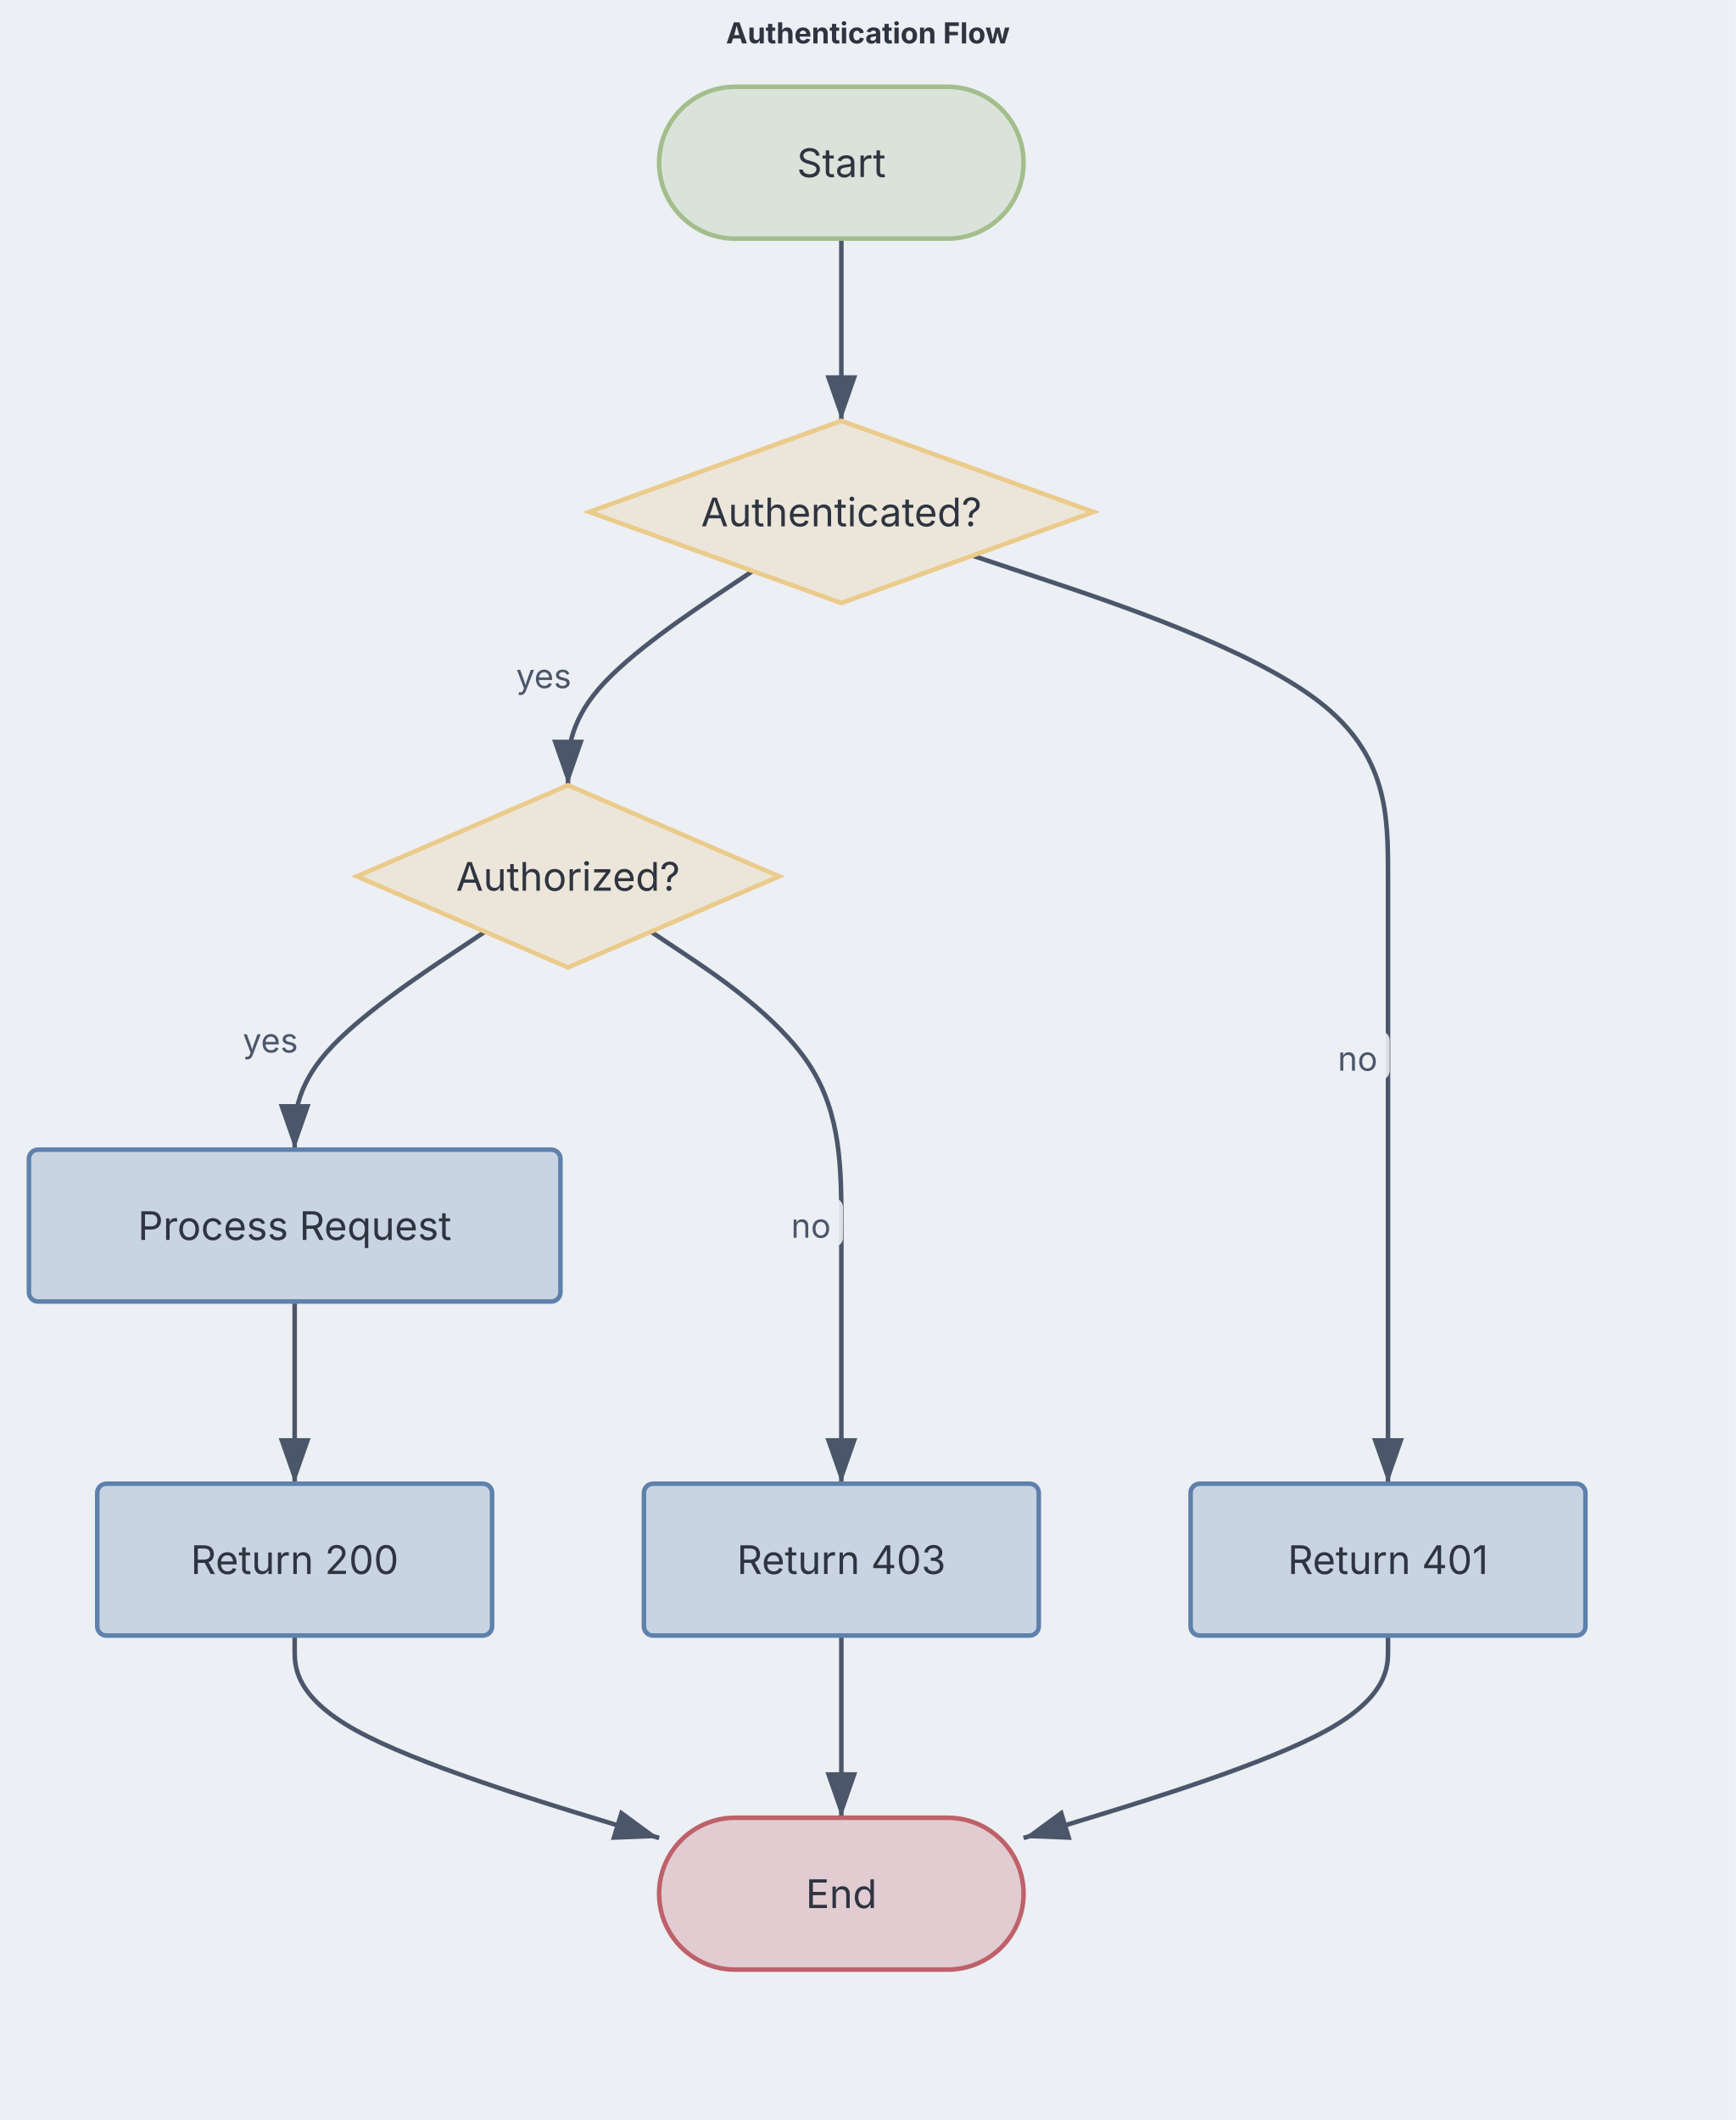
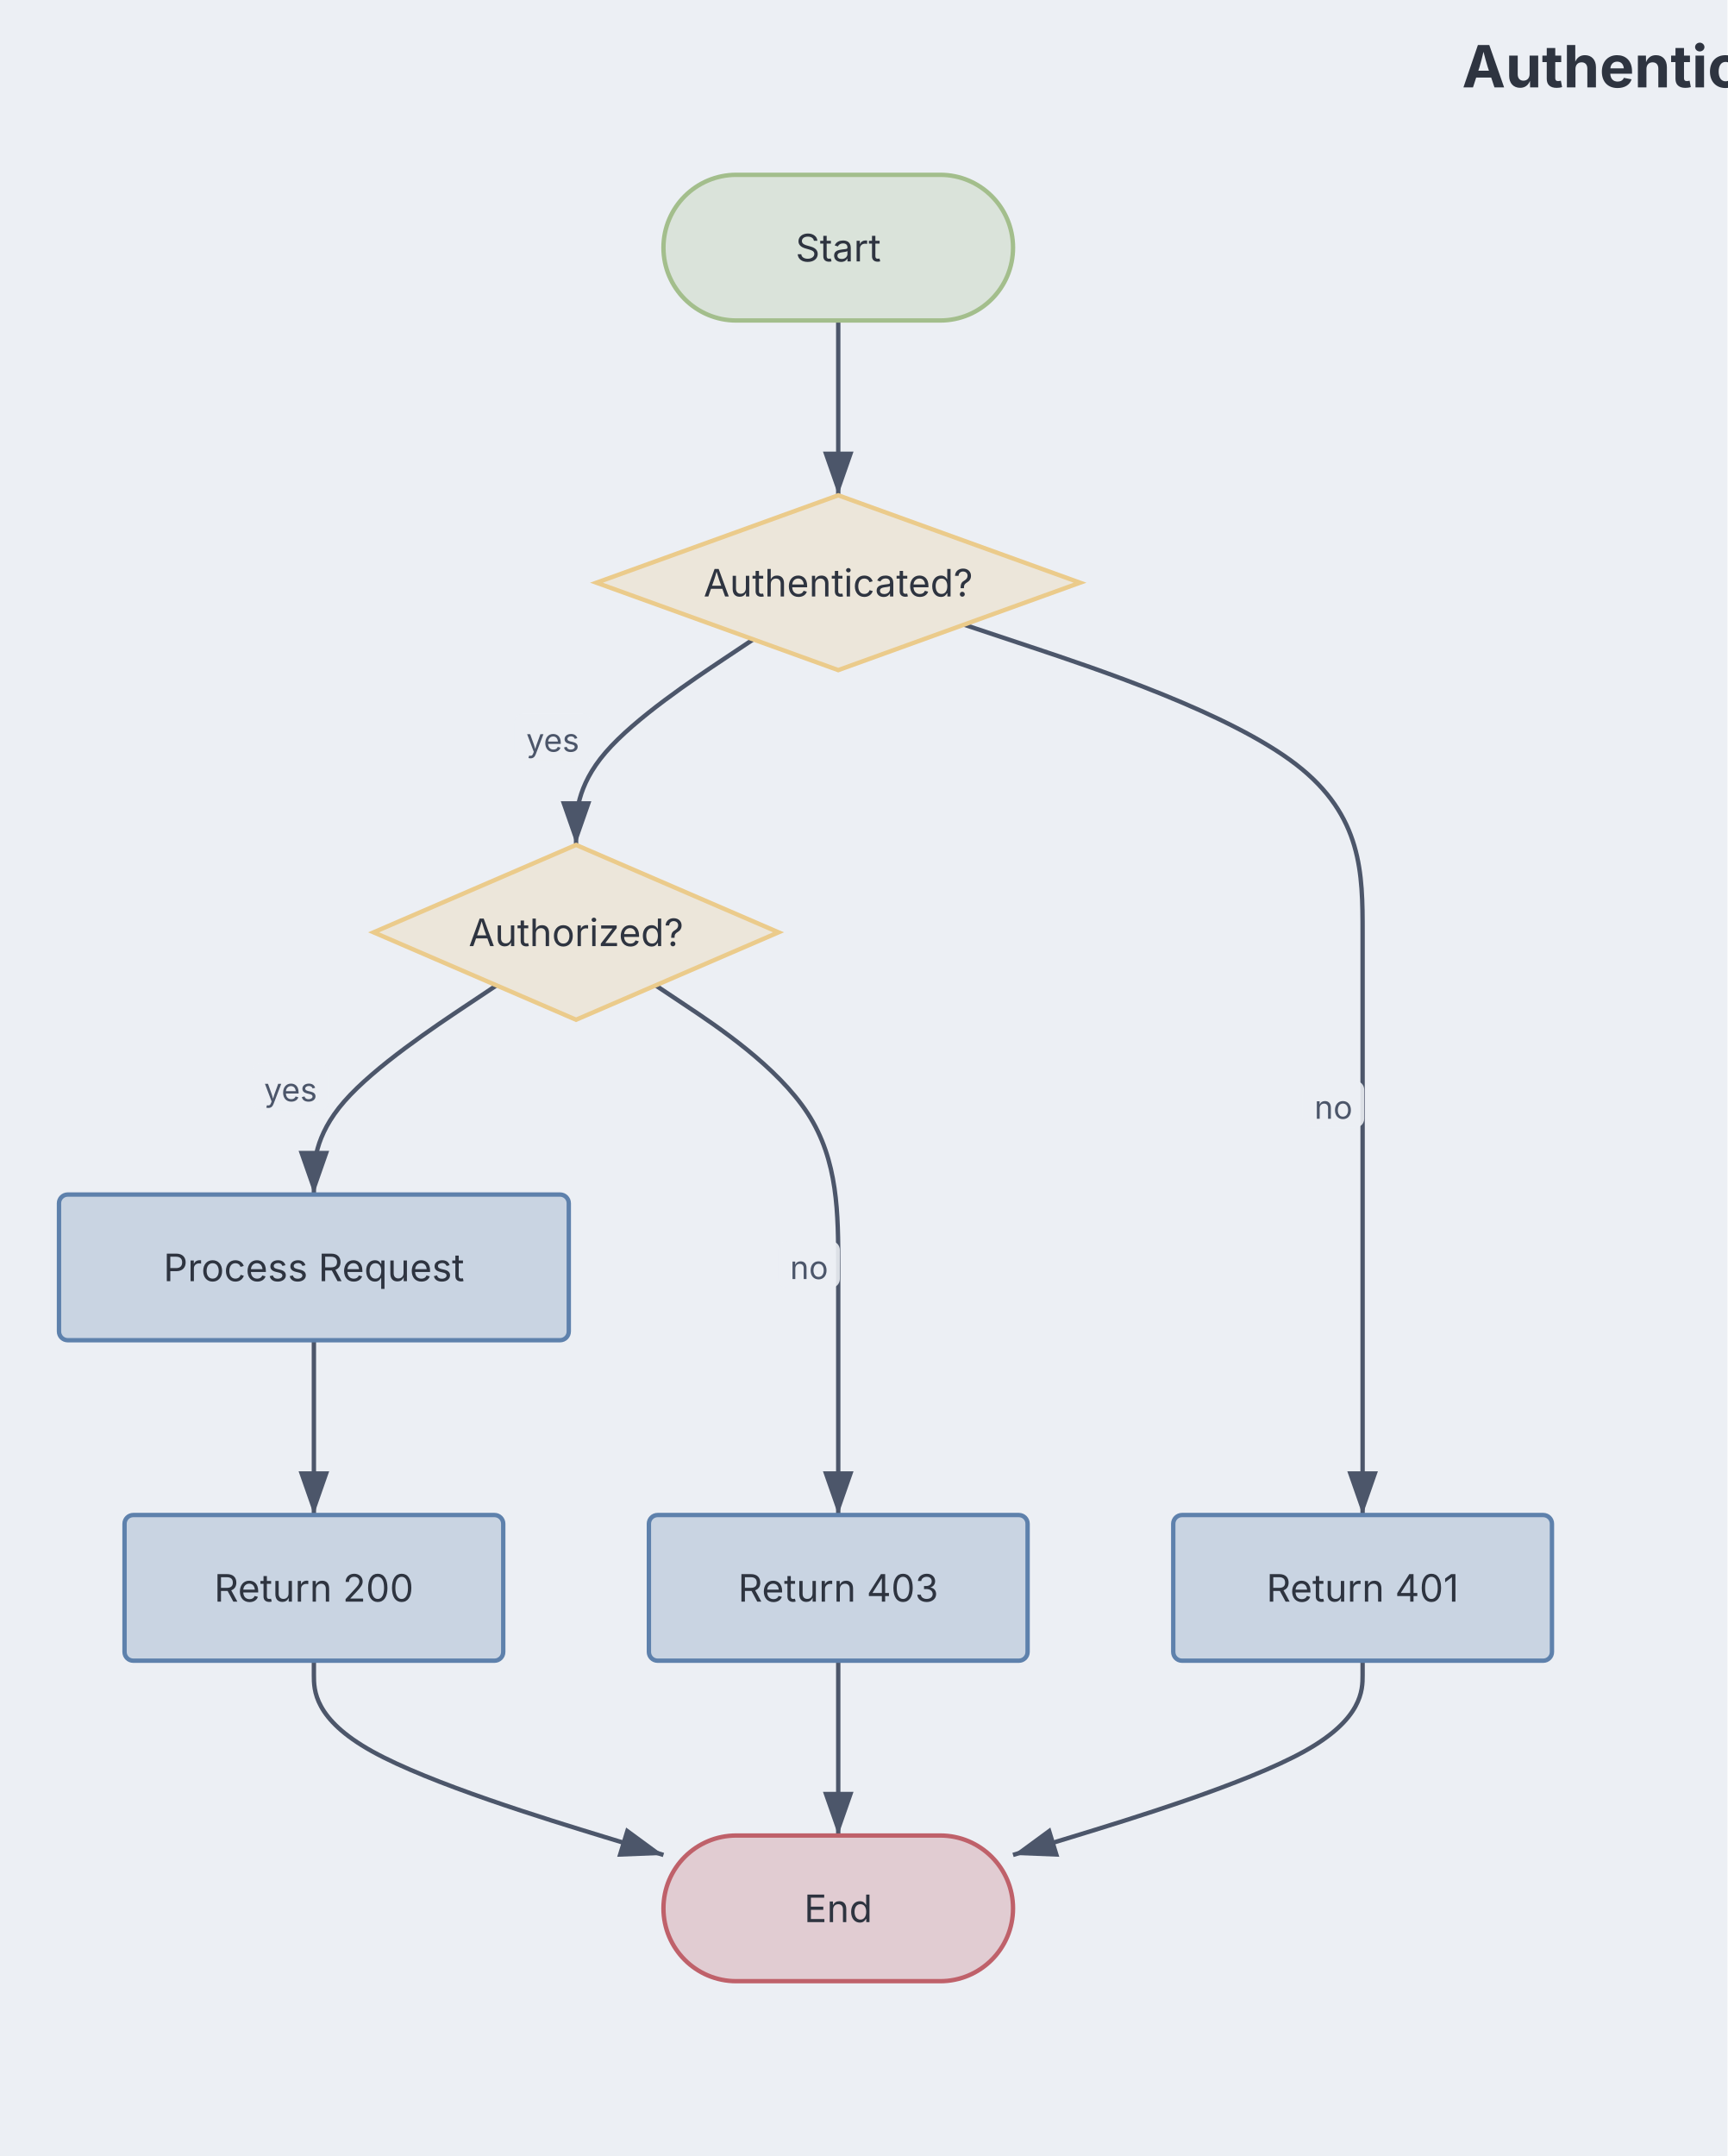
- <svg xmlns="http://www.w3.org/2000/svg" role="img" aria-label="Flowchart diagram" width="1200" height="1465.701" viewBox="0 0 1200 1465.701" preserveAspectRatio="xMidYMin meet" style="font-family: Inter, system-ui, Avenir, Helvetica, Arial, sans-serif; background: rgb(236, 239, 244);">
+ <svg xmlns="http://www.w3.org/2000/svg" role="img" aria-label="Flowchart diagram" width="593" height="740" viewBox="0 0 593 740" preserveAspectRatio="xMidYMin meet" style="font-family: Inter, system-ui, Avenir, Helvetica, Arial, sans-serif; background: rgb(236, 239, 244);">
  <style>.fc-node:hover{filter:saturate(1.4) brightness(1.06)}.fc-node{transition:filter .12s ease, opacity .12s ease}@media (hover:hover){svg:has(.fc-node[data-node-id="terminal:start"]:hover) .fc-edge-group:not([data-source="terminal:start"]):not([data-target="terminal:start"]){opacity:0.4}svg:has(.fc-node[data-node-id="decision:authenticated?"]:hover) .fc-edge-group:not([data-source="decision:authenticated?"]):not([data-target="decision:authenticated?"]){opacity:0.4}svg:has(.fc-node[data-node-id="decision:authorized?"]:hover) .fc-edge-group:not([data-source="decision:authorized?"]):not([data-target="decision:authorized?"]){opacity:0.4}svg:has(.fc-node[data-node-id="process:process request"]:hover) .fc-edge-group:not([data-source="process:process request"]):not([data-target="process:process request"]){opacity:0.4}svg:has(.fc-node[data-node-id="process:return 200"]:hover) .fc-edge-group:not([data-source="process:return 200"]):not([data-target="process:return 200"]){opacity:0.4}svg:has(.fc-node[data-node-id="terminal:end"]:hover) .fc-edge-group:not([data-source="terminal:end"]):not([data-target="terminal:end"]){opacity:0.4}svg:has(.fc-node[data-node-id="process:return 403"]:hover) .fc-edge-group:not([data-source="process:return 403"]):not([data-target="process:return 403"]){opacity:0.4}svg:has(.fc-node[data-node-id="process:return 401"]:hover) .fc-edge-group:not([data-source="process:return 401"]):not([data-target="process:return 401"]){opacity:0.4}}</style>
-   <rect class="dgmo-canvas-bg" x="0" y="0" width="1200" height="1465.701" fill="#eceff4" />
+   <rect class="dgmo-canvas-bg" x="0" y="0" width="593" height="740" fill="#eceff4" />
  <defs>
    <marker id="fc-arrow" viewBox="0 0 10 7" refX="10" refY="3.5" markerWidth="10" markerHeight="7" orient="auto">
      <polygon points="0,0 10,3.5 0,7" fill="#4c566a" />
    </marker>
  </defs>
  <text class="chart-title" x="600" y="30" text-anchor="middle" fill="#2e3440" font-size="20" font-weight="bold" style="cursor: default;" data-line-number="1">Authentication Flow</text>
-   <g transform="translate(20, 60) scale(2.099548)">
+   <g transform="translate(20.25, 60) scale(1)">
    <g class="fc-edge-group" data-line-number="3" data-source="terminal:start" data-target="decision:authenticated?">
      <path d="M267.5,50L267.5,55C267.5,60,267.5,70,267.5,80C267.5,90,267.5,100,267.5,105L267.5,110" fill="none" stroke="#4c566a" stroke-width="1.5" marker-end="url(#fc-arrow)" class="fc-edge" />
    </g>
    <g class="fc-edge-group" data-line-number="4" data-source="decision:authenticated?" data-target="decision:authorized?">
      <path d="M238.32,159.453L228.184,166.211C218.047,172.969,197.773,186.484,187.637,198.242C177.5,210,177.5,220,177.5,225L177.5,230" fill="none" stroke="#4c566a" stroke-width="1.5" marker-end="url(#fc-arrow)" class="fc-edge" />
      <rect x="156.298" y="185" width="26.403" height="16" rx="3" fill="#eceff4" opacity="0.9" class="fc-edge-label-bg" />
      <text x="169.5" y="198" text-anchor="middle" fill="#4c566a" font-size="11" class="fc-edge-label">yes</text>
    </g>
    <g class="fc-edge-group" data-line-number="5" data-source="decision:authorized?" data-target="process:process request">
      <path d="M150.186,278.21L139.738,285.175C129.29,292.14,108.395,306.07,97.948,318.035C87.5,330,87.5,340,87.5,345L87.5,350" fill="none" stroke="#4c566a" stroke-width="1.5" marker-end="url(#fc-arrow)" class="fc-edge" />
      <rect x="66.299" y="305" width="26.403" height="16" rx="3" fill="#eceff4" opacity="0.9" class="fc-edge-label-bg" />
      <text x="79.5" y="318" text-anchor="middle" fill="#4c566a" font-size="11" class="fc-edge-label">yes</text>
    </g>
    <g class="fc-edge-group" data-line-number="5" data-source="process:process request" data-target="process:return 200">
      <path d="M87.5,400L87.5,405C87.5,410,87.5,420,87.5,430C87.5,440,87.5,450,87.5,455L87.5,460" fill="none" stroke="#4c566a" stroke-width="1.5" marker-end="url(#fc-arrow)" class="fc-edge" />
    </g>
    <g class="fc-edge-group" data-line-number="5" data-source="process:return 200" data-target="terminal:end">
      <path d="M87.5,510L87.5,515C87.5,520,87.5,530,107.5,541.111C127.5,552.222,167.5,564.444,187.5,570.556L207.5,576.667" fill="none" stroke="#4c566a" stroke-width="1.5" marker-end="url(#fc-arrow)" class="fc-edge" />
    </g>
    <g class="fc-edge-group" data-line-number="6" data-source="decision:authorized?" data-target="process:return 403">
      <path d="M204.814,278.21L215.262,285.175C225.71,292.14,246.605,306.07,257.052,322.202C267.5,338.333,267.5,356.667,267.5,375C267.5,393.333,267.5,411.667,267.5,425.833C267.5,440,267.5,450,267.5,455L267.5,460" fill="none" stroke="#4c566a" stroke-width="1.5" marker-end="url(#fc-arrow)" class="fc-edge" />
      <rect x="246.95" y="366" width="21.101" height="16" rx="3" fill="#eceff4" opacity="0.9" class="fc-edge-label-bg" />
      <text x="257.5" y="379" text-anchor="middle" fill="#4c566a" font-size="11" class="fc-edge-label">no</text>
    </g>
    <g class="fc-edge-group" data-line-number="6" data-source="process:return 403" data-target="terminal:end">
      <path d="M267.5,510L267.5,515C267.5,520,267.5,530,267.5,540C267.5,550,267.5,560,267.5,565L267.5,570" fill="none" stroke="#4c566a" stroke-width="1.5" marker-end="url(#fc-arrow)" class="fc-edge" />
    </g>
    <g class="fc-edge-group" data-line-number="7" data-source="decision:authenticated?" data-target="process:return 401">
      <path d="M310.679,154.393L333.483,161.994C356.286,169.595,401.893,184.798,424.697,202.399C447.5,220,447.5,240,447.5,260C447.5,280,447.5,300,447.5,319.167C447.5,338.333,447.5,356.667,447.5,375C447.5,393.333,447.5,411.667,447.5,425.833C447.5,440,447.5,450,447.5,455L447.5,460" fill="none" stroke="#4c566a" stroke-width="1.5" marker-end="url(#fc-arrow)" class="fc-edge" />
      <rect x="426.95" y="311" width="21.101" height="16" rx="3" fill="#eceff4" opacity="0.9" class="fc-edge-label-bg" />
      <text x="437.5" y="324" text-anchor="middle" fill="#4c566a" font-size="11" class="fc-edge-label">no</text>
    </g>
    <g class="fc-edge-group" data-line-number="7" data-source="process:return 401" data-target="terminal:end">
      <path d="M447.5,510L447.5,515C447.5,520,447.5,530,427.5,541.111C407.5,552.222,367.5,564.444,347.5,570.556L327.5,576.667" fill="none" stroke="#4c566a" stroke-width="1.5" marker-end="url(#fc-arrow)" class="fc-edge" />
    </g>
    <g transform="translate(267.5, 25)" class="fc-node" data-line-number="3" data-node-id="terminal:start">
      <rect x="-60" y="-25" width="120" height="50" rx="25" ry="25" fill="#dae3da" stroke="#a3be8c" stroke-width="1.5" />
      <text x="0" y="0" text-anchor="middle" dominant-baseline="central" fill="#2e3440" font-size="13">Start</text>
    </g>
    <g transform="translate(267.5, 140)" class="fc-node" data-line-number="3" data-node-id="decision:authenticated?">
      <polygon points="0,-30 83,0 0,30 -83,0" fill="#ece6da" stroke="#ebcb8b" stroke-width="1.5" />
      <text x="0" y="0" text-anchor="middle" dominant-baseline="central" fill="#2e3440" font-size="13">Authenticated?</text>
    </g>
    <g transform="translate(177.5, 260)" class="fc-node" data-line-number="4" data-node-id="decision:authorized?">
      <polygon points="0,-30 69.5,0 0,30 -69.5,0" fill="#ece6da" stroke="#ebcb8b" stroke-width="1.5" />
      <text x="0" y="0" text-anchor="middle" dominant-baseline="central" fill="#2e3440" font-size="13">Authorized?</text>
    </g>
    <g transform="translate(87.5, 375)" class="fc-node" data-line-number="5" data-node-id="process:process request">
      <rect x="-87.5" y="-25" width="175" height="50" rx="3" ry="3" fill="#c9d4e2" stroke="#5e81ac" stroke-width="1.5" />
      <text x="0" y="0" text-anchor="middle" dominant-baseline="central" fill="#2e3440" font-size="13">Process Request</text>
    </g>
    <g transform="translate(87.5, 485)" class="fc-node" data-line-number="5" data-node-id="process:return 200">
      <rect x="-65" y="-25" width="130" height="50" rx="3" ry="3" fill="#c9d4e2" stroke="#5e81ac" stroke-width="1.5" />
      <text x="0" y="0" text-anchor="middle" dominant-baseline="central" fill="#2e3440" font-size="13">Return 200</text>
    </g>
    <g transform="translate(267.5, 595)" class="fc-node" data-line-number="5" data-node-id="terminal:end">
      <rect x="-60" y="-25" width="120" height="50" rx="25" ry="25" fill="#e1ccd2" stroke="#bf616a" stroke-width="1.5" />
      <text x="0" y="0" text-anchor="middle" dominant-baseline="central" fill="#2e3440" font-size="13">End</text>
    </g>
    <g transform="translate(267.5, 485)" class="fc-node" data-line-number="6" data-node-id="process:return 403">
      <rect x="-65" y="-25" width="130" height="50" rx="3" ry="3" fill="#c9d4e2" stroke="#5e81ac" stroke-width="1.5" />
      <text x="0" y="0" text-anchor="middle" dominant-baseline="central" fill="#2e3440" font-size="13">Return 403</text>
    </g>
    <g transform="translate(447.5, 485)" class="fc-node" data-line-number="7" data-node-id="process:return 401">
      <rect x="-65" y="-25" width="130" height="50" rx="3" ry="3" fill="#c9d4e2" stroke="#5e81ac" stroke-width="1.5" />
      <text x="0" y="0" text-anchor="middle" dominant-baseline="central" fill="#2e3440" font-size="13">Return 401</text>
    </g>
  </g>
</svg>
